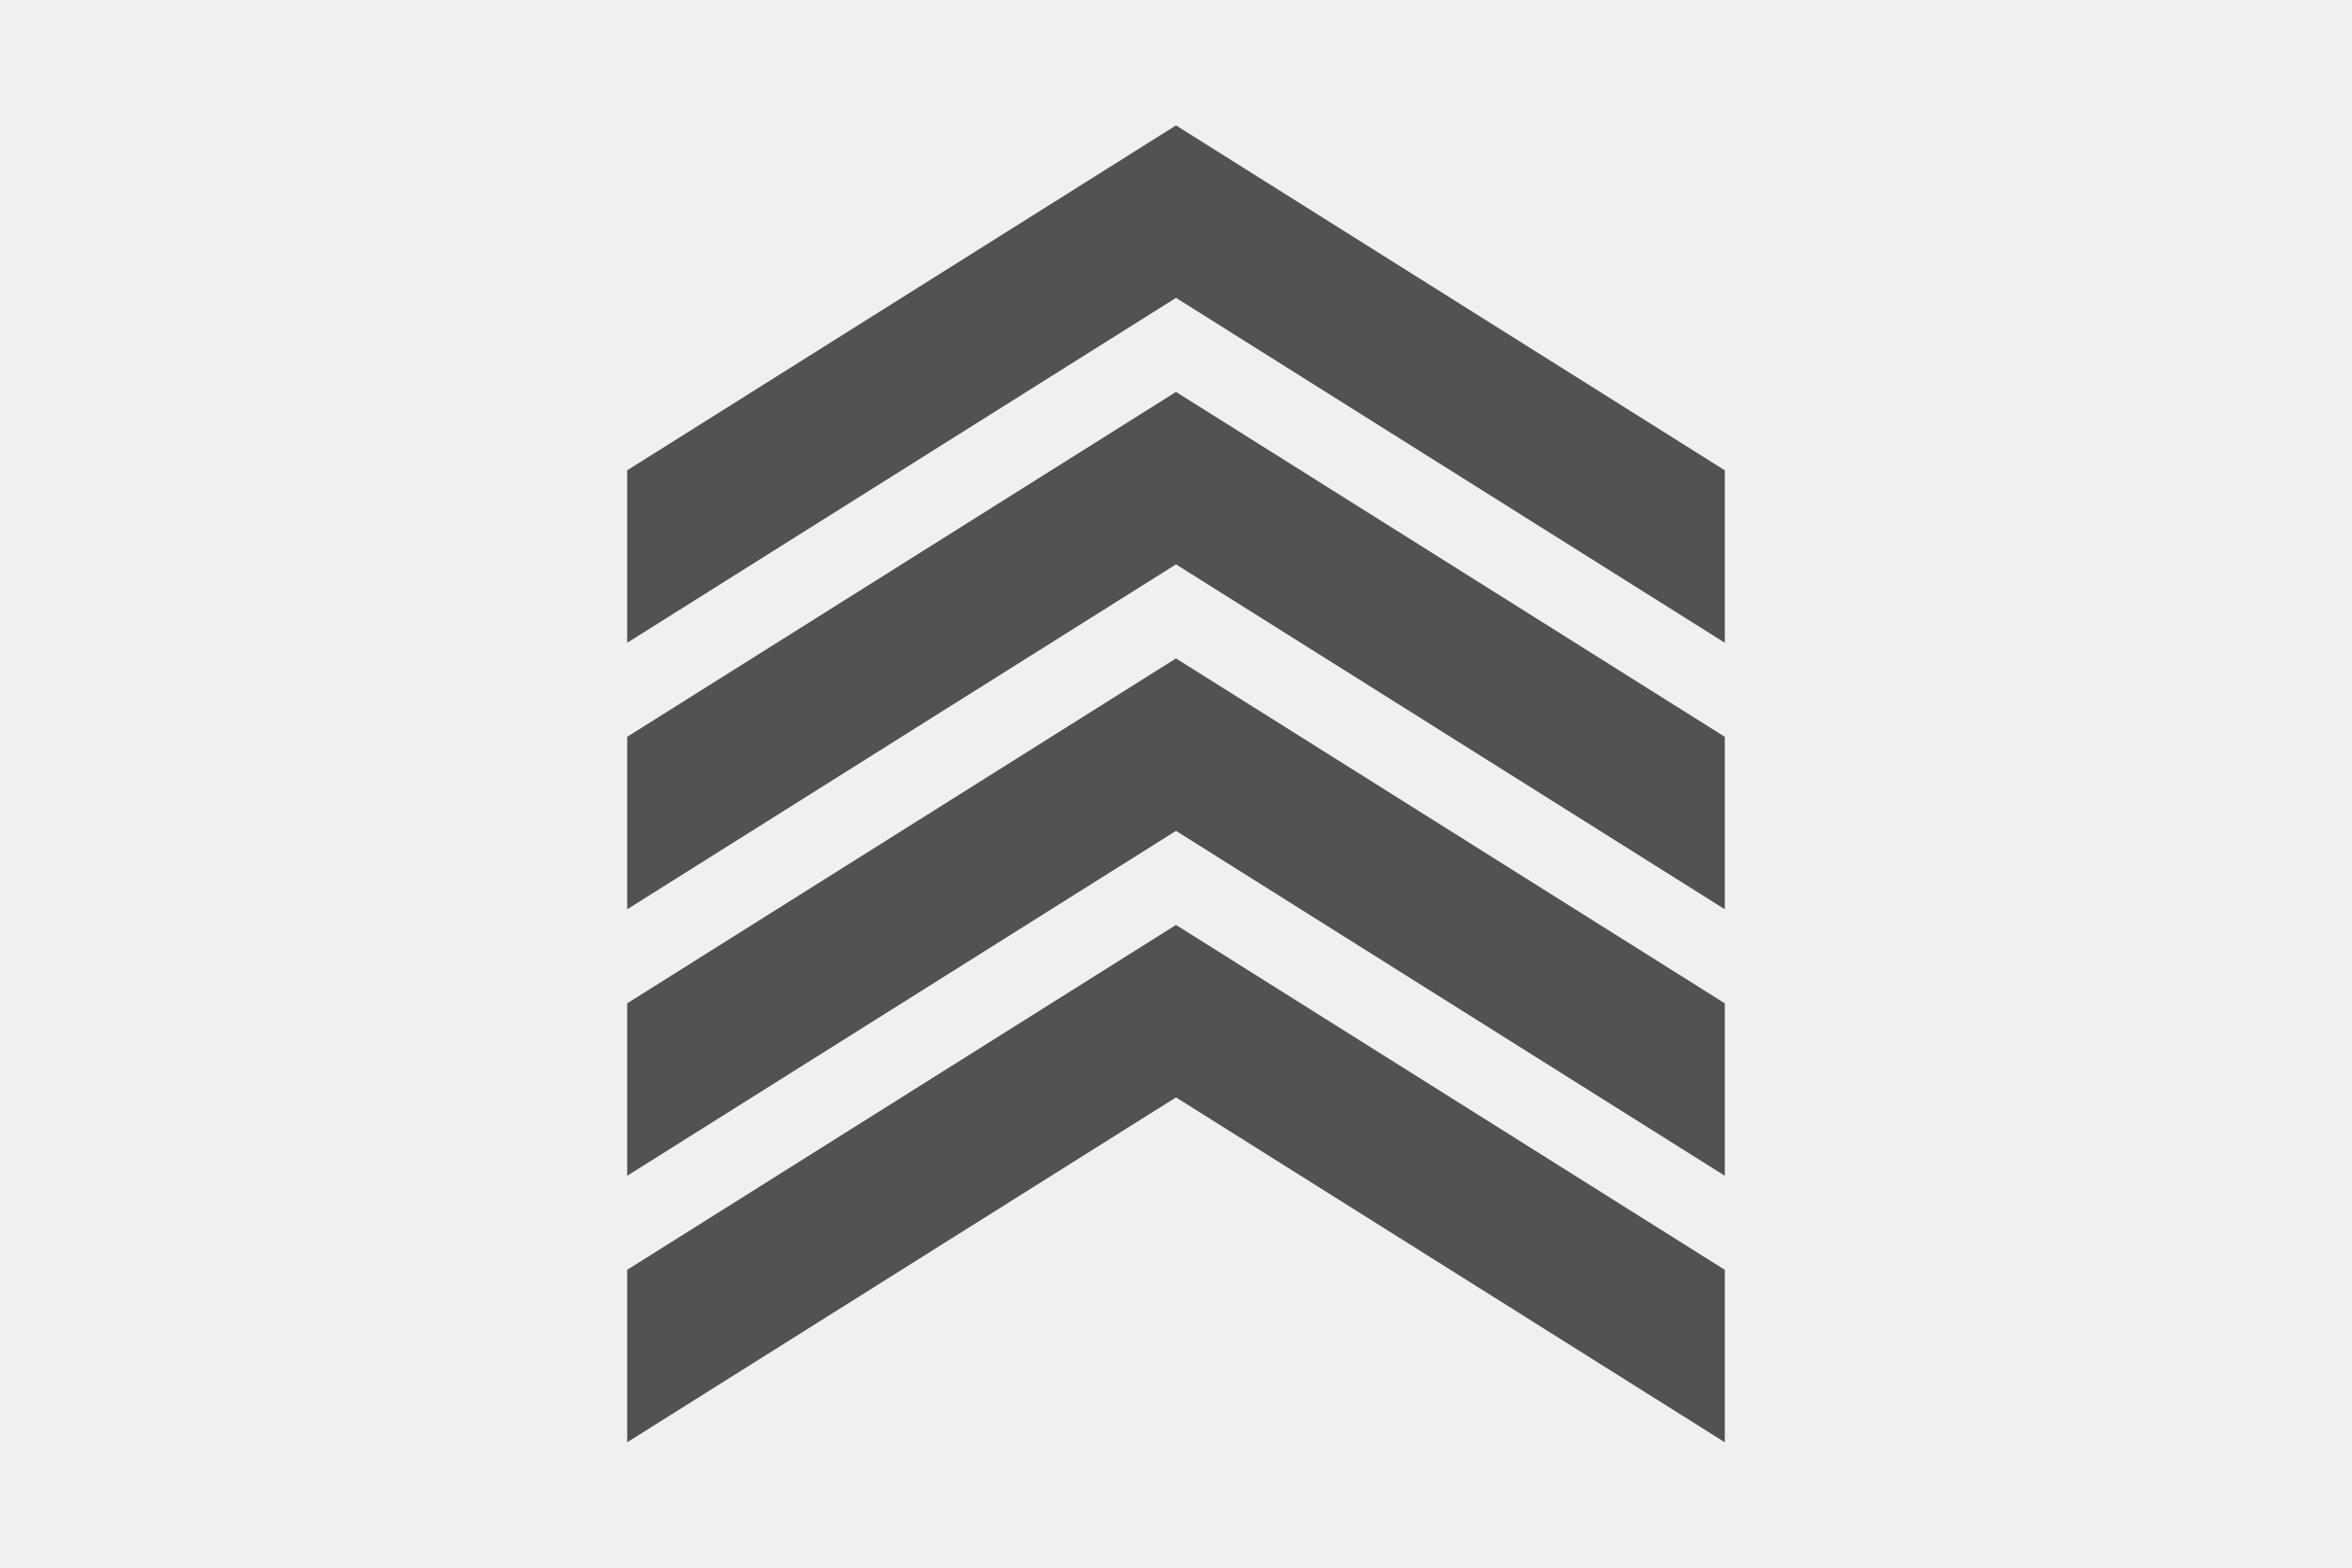
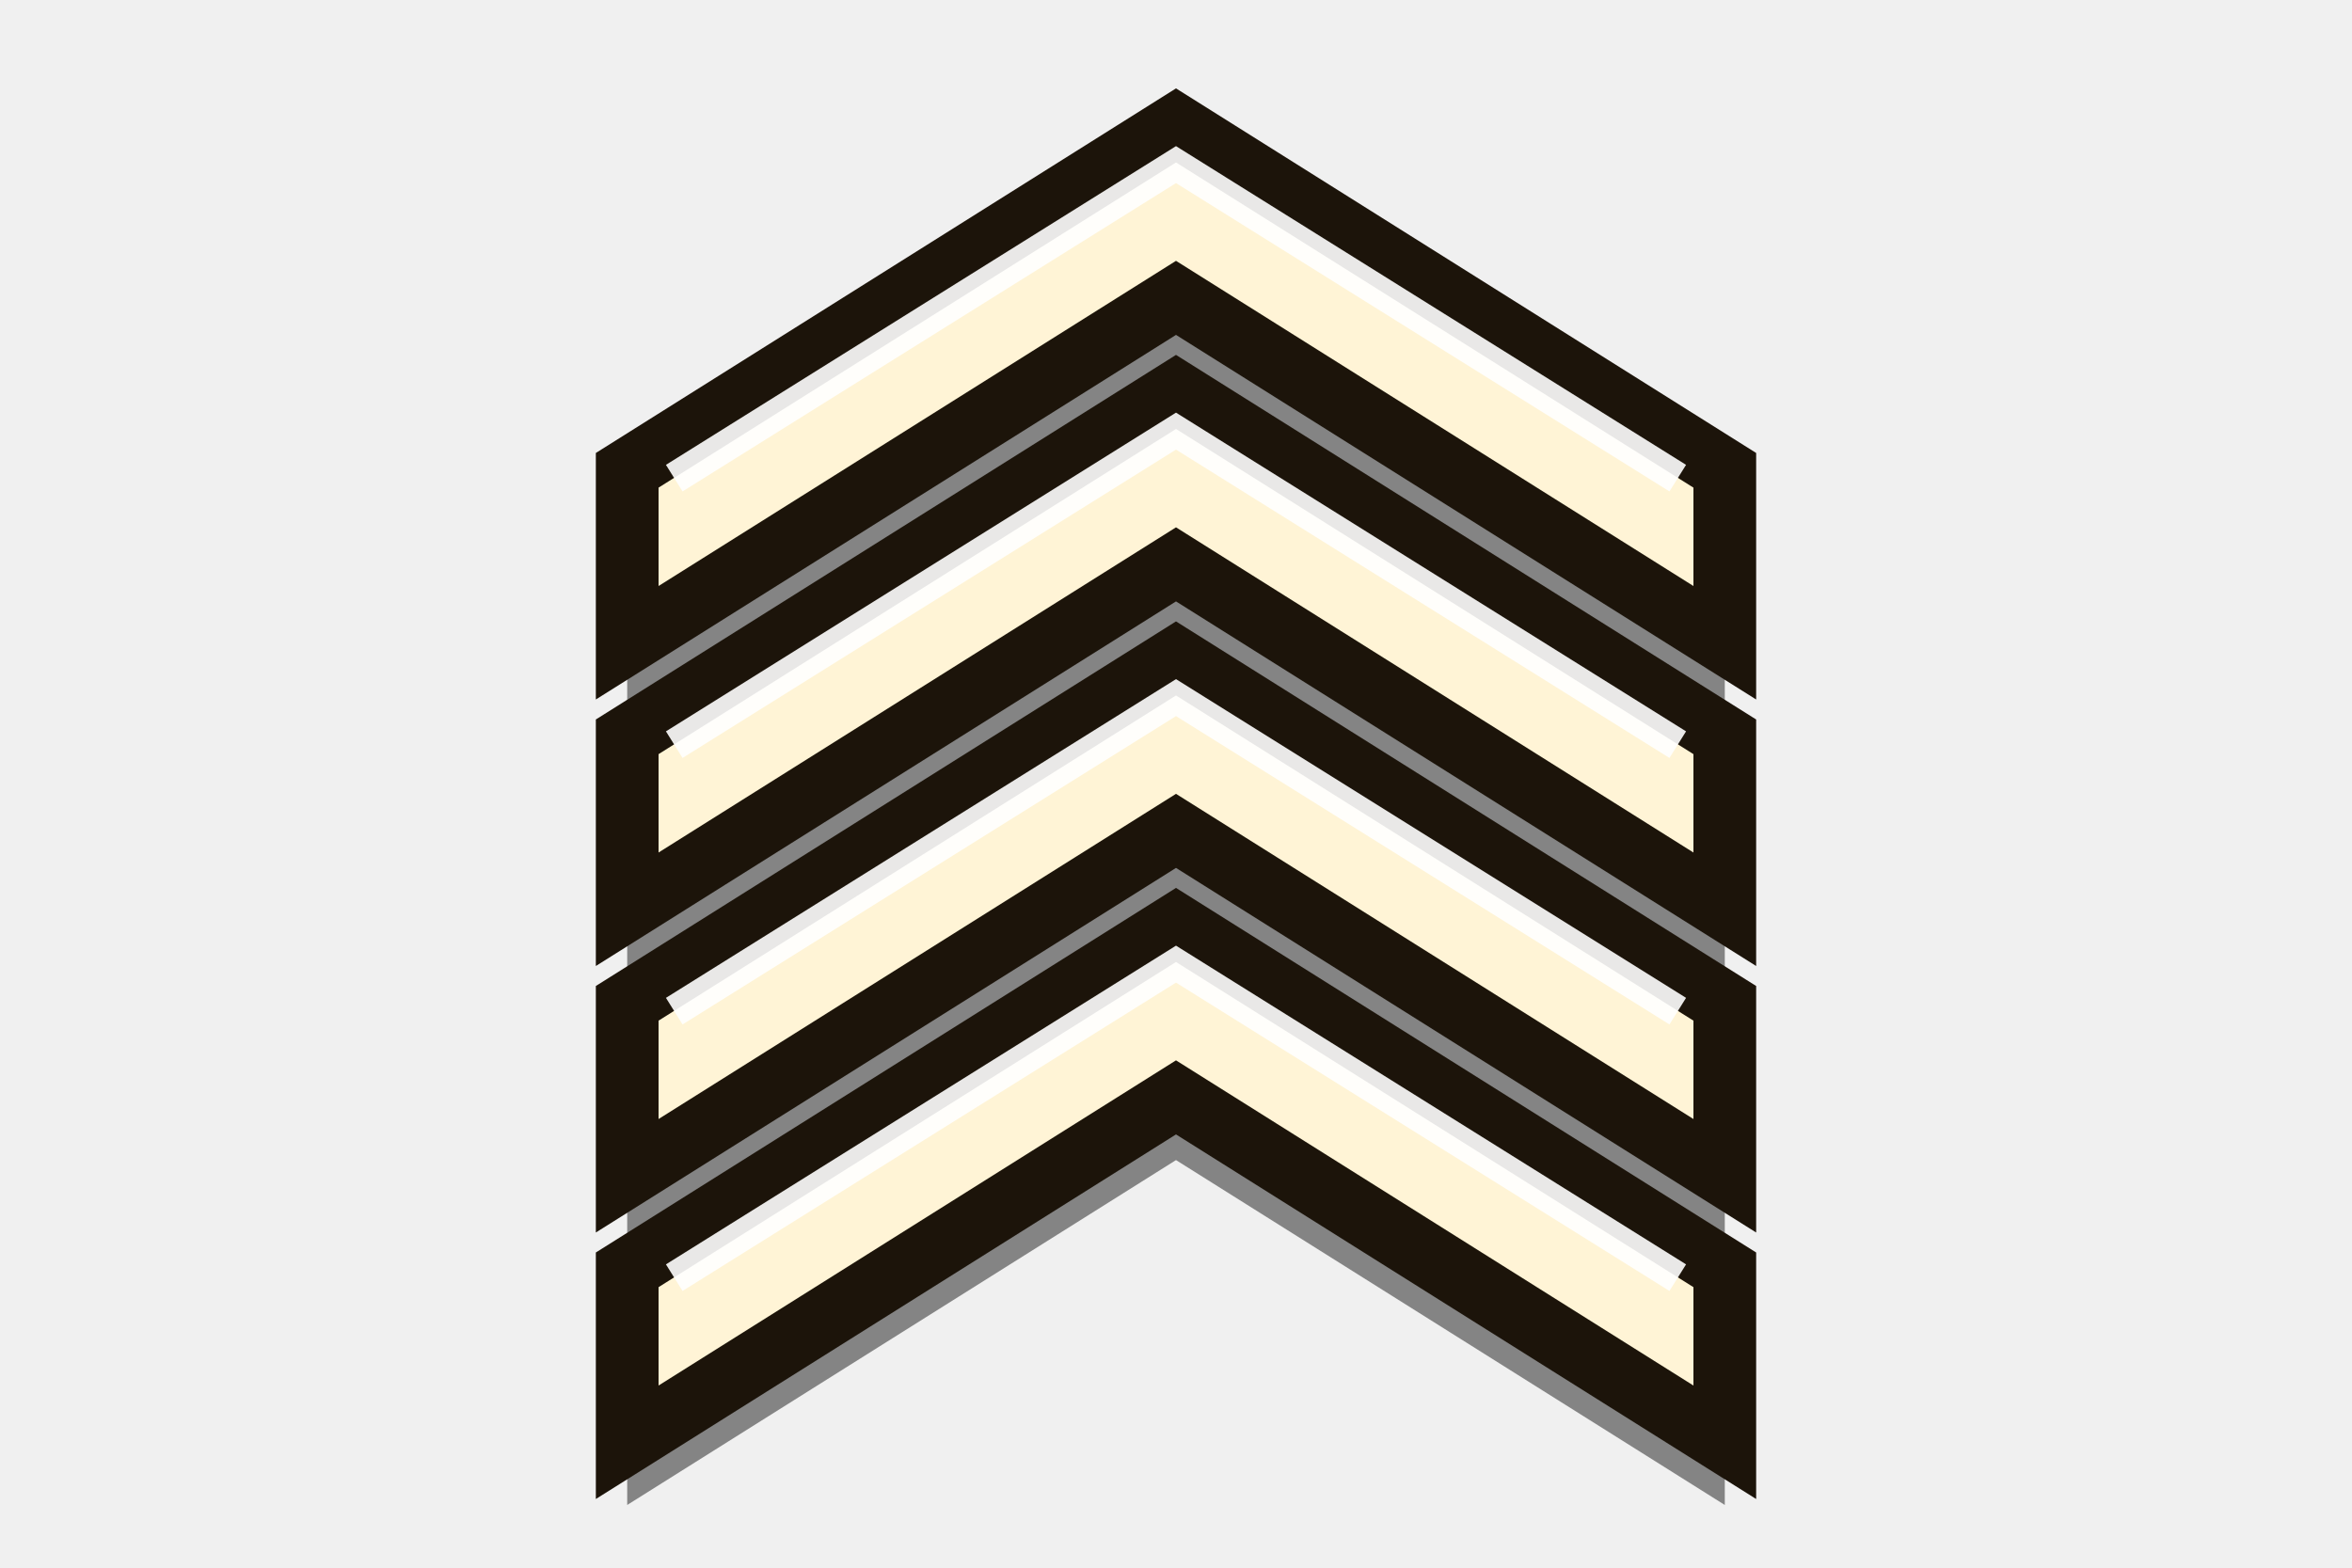
<svg xmlns="http://www.w3.org/2000/svg" viewBox="0 0 150 100">
-   <polygon points="40,30 75,8 110,30 110,41 75,19 40,41" fill="#000000" fill-opacity="0.66" />
-   <polygon points="40,47 75,25 110,47 110,58 75,36 40,58" fill="#000000" fill-opacity="0.66" />
-   <polygon points="40,64 75,42 110,64 110,75 75,53 40,75" fill="#000000" fill-opacity="0.66" />
-   <polygon points="40,81 75,59 110,81 110,92 75,70 40,92" fill="#000000" fill-opacity="0.66" />
+   <polygon points="40,34 75,12 110,34 110,45 75,23 40,45" fill="#000000" fill-opacity="0.45" />
+   <polygon points="40,30 75,8 110,30 110,41 75,19 40,41" fill="#fff4d6" stroke="#1c140a" stroke-width="4" stroke-linejoin="miter" />
+   <polyline points="43,30.5 75,10.5 107,30.5" fill="none" stroke="#ffffff" stroke-width="2" stroke-opacity="0.9" />
+   <polygon points="40,51 75,29 110,51 110,62 75,40 40,62" fill="#000000" fill-opacity="0.45" />
+   <polygon points="40,47 75,25 110,47 110,58 75,36 40,58" fill="#fff4d6" stroke="#1c140a" stroke-width="4" stroke-linejoin="miter" />
+   <polyline points="43,47.5 75,27.5 107,47.5" fill="none" stroke="#ffffff" stroke-width="2" stroke-opacity="0.9" />
+   <polygon points="40,68 75,46 110,68 110,79 75,57 40,79" fill="#000000" fill-opacity="0.45" />
+   <polygon points="40,64 75,42 110,64 110,75 75,53 40,75" fill="#fff4d6" stroke="#1c140a" stroke-width="4" stroke-linejoin="miter" />
+   <polyline points="43,64.5 75,44.5 107,64.5" fill="none" stroke="#ffffff" stroke-width="2" stroke-opacity="0.9" />
+   <polygon points="40,85 75,63 110,85 110,96 75,74 40,96" fill="#000000" fill-opacity="0.45" />
+   <polygon points="40,81 75,59 110,81 110,92 75,70 40,92" fill="#fff4d6" stroke="#1c140a" stroke-width="4" stroke-linejoin="miter" />
+   <polyline points="43,81.5 75,61.5 107,81.5" fill="none" stroke="#ffffff" stroke-width="2" stroke-opacity="0.9" />
</svg>
